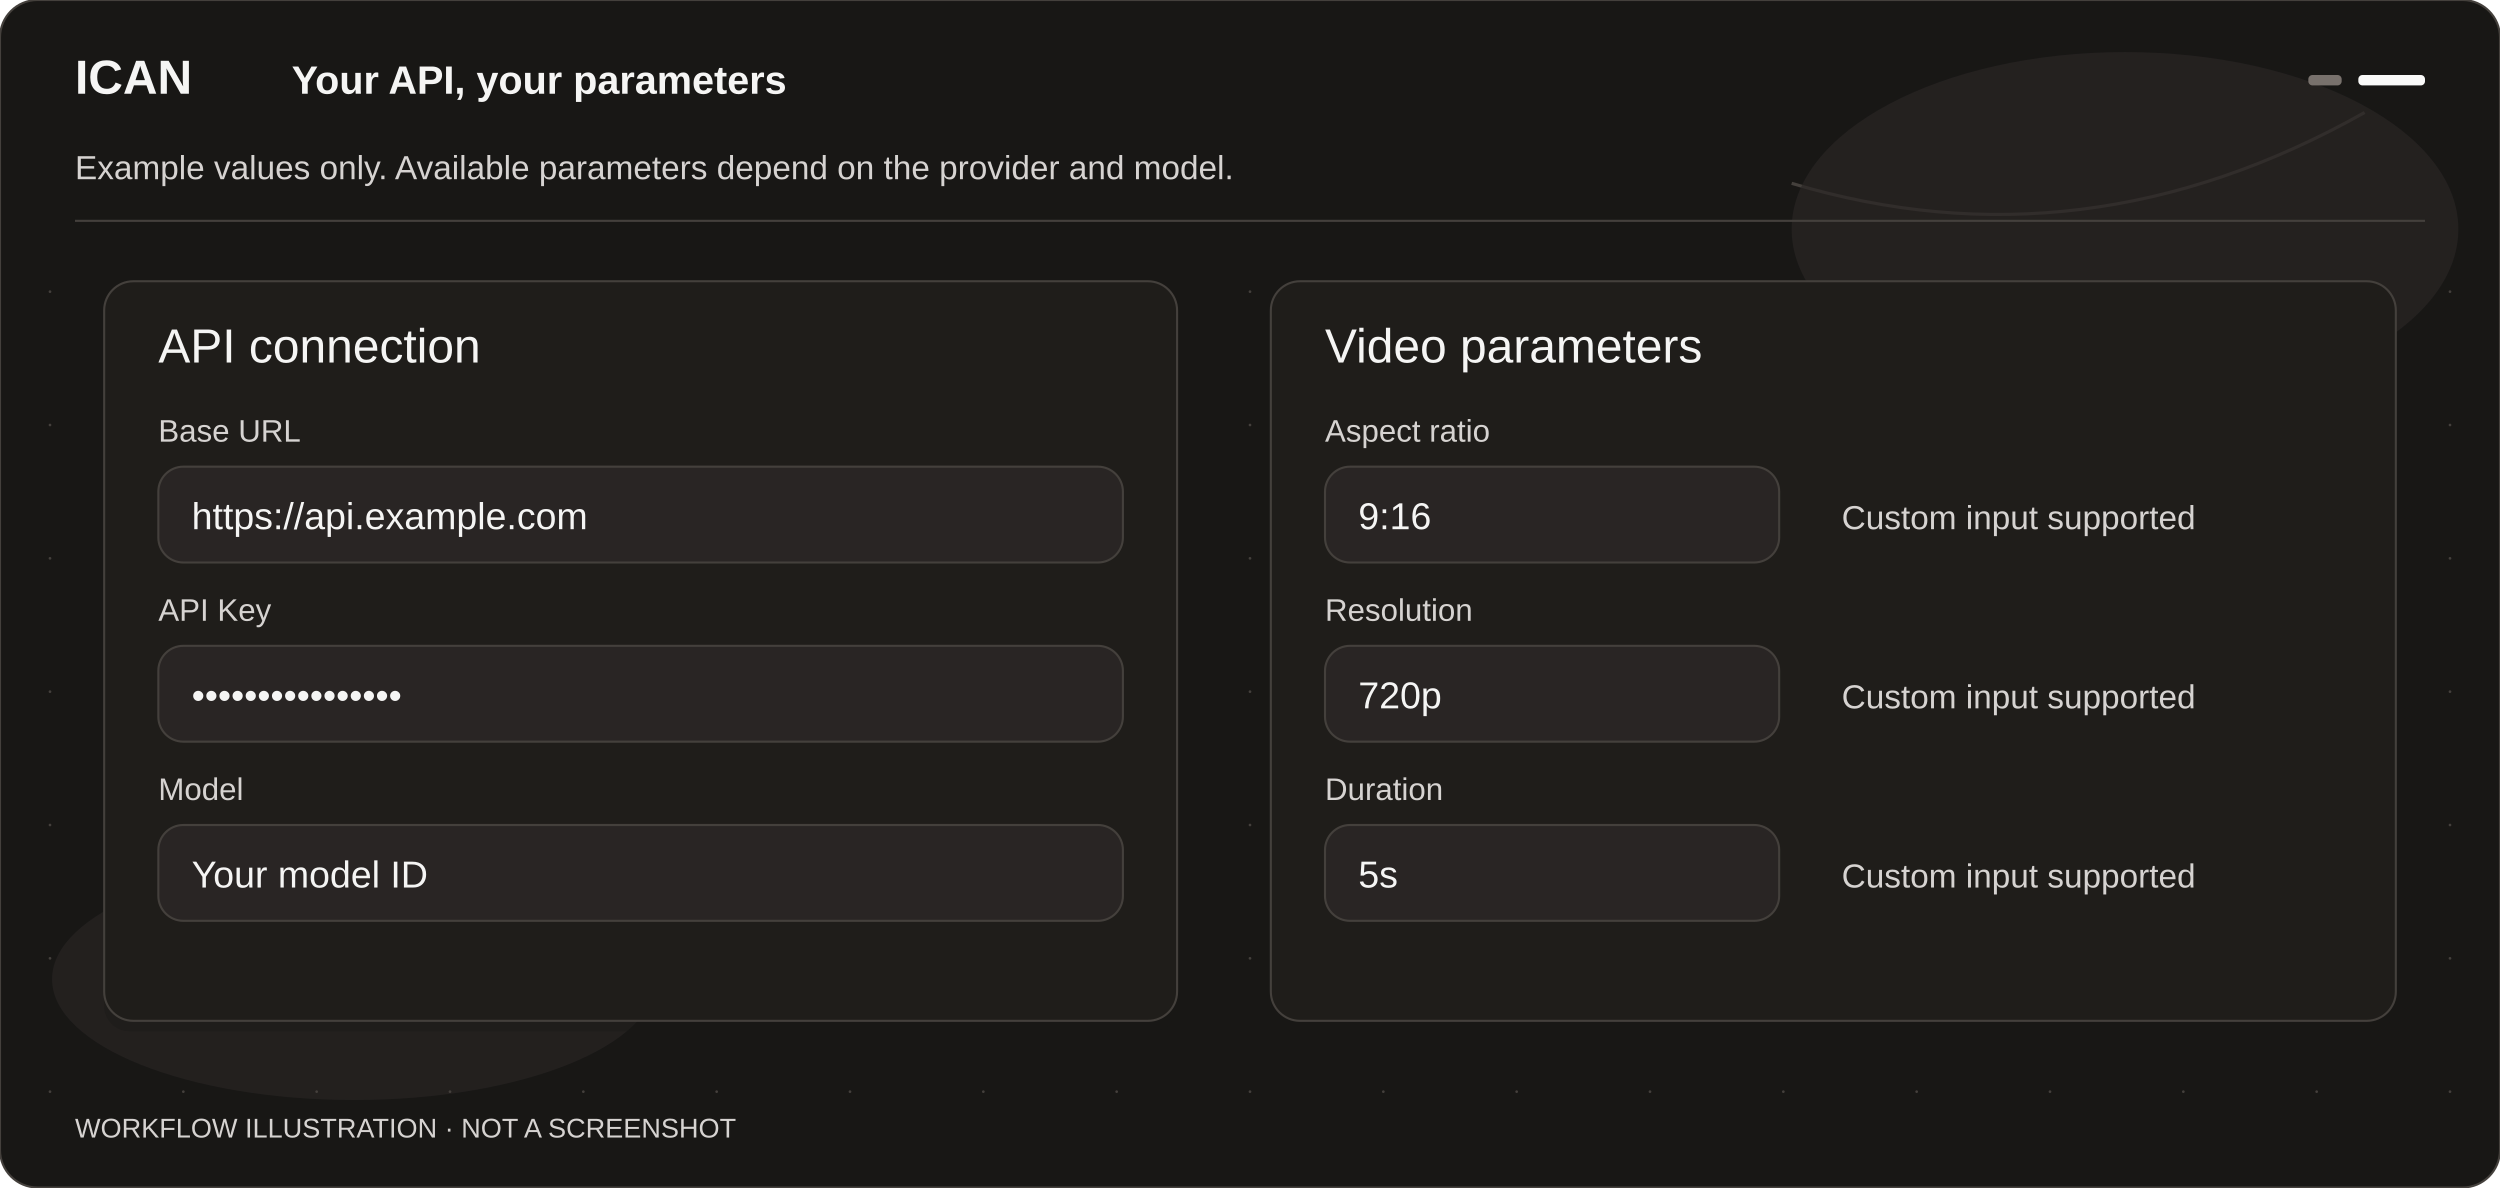
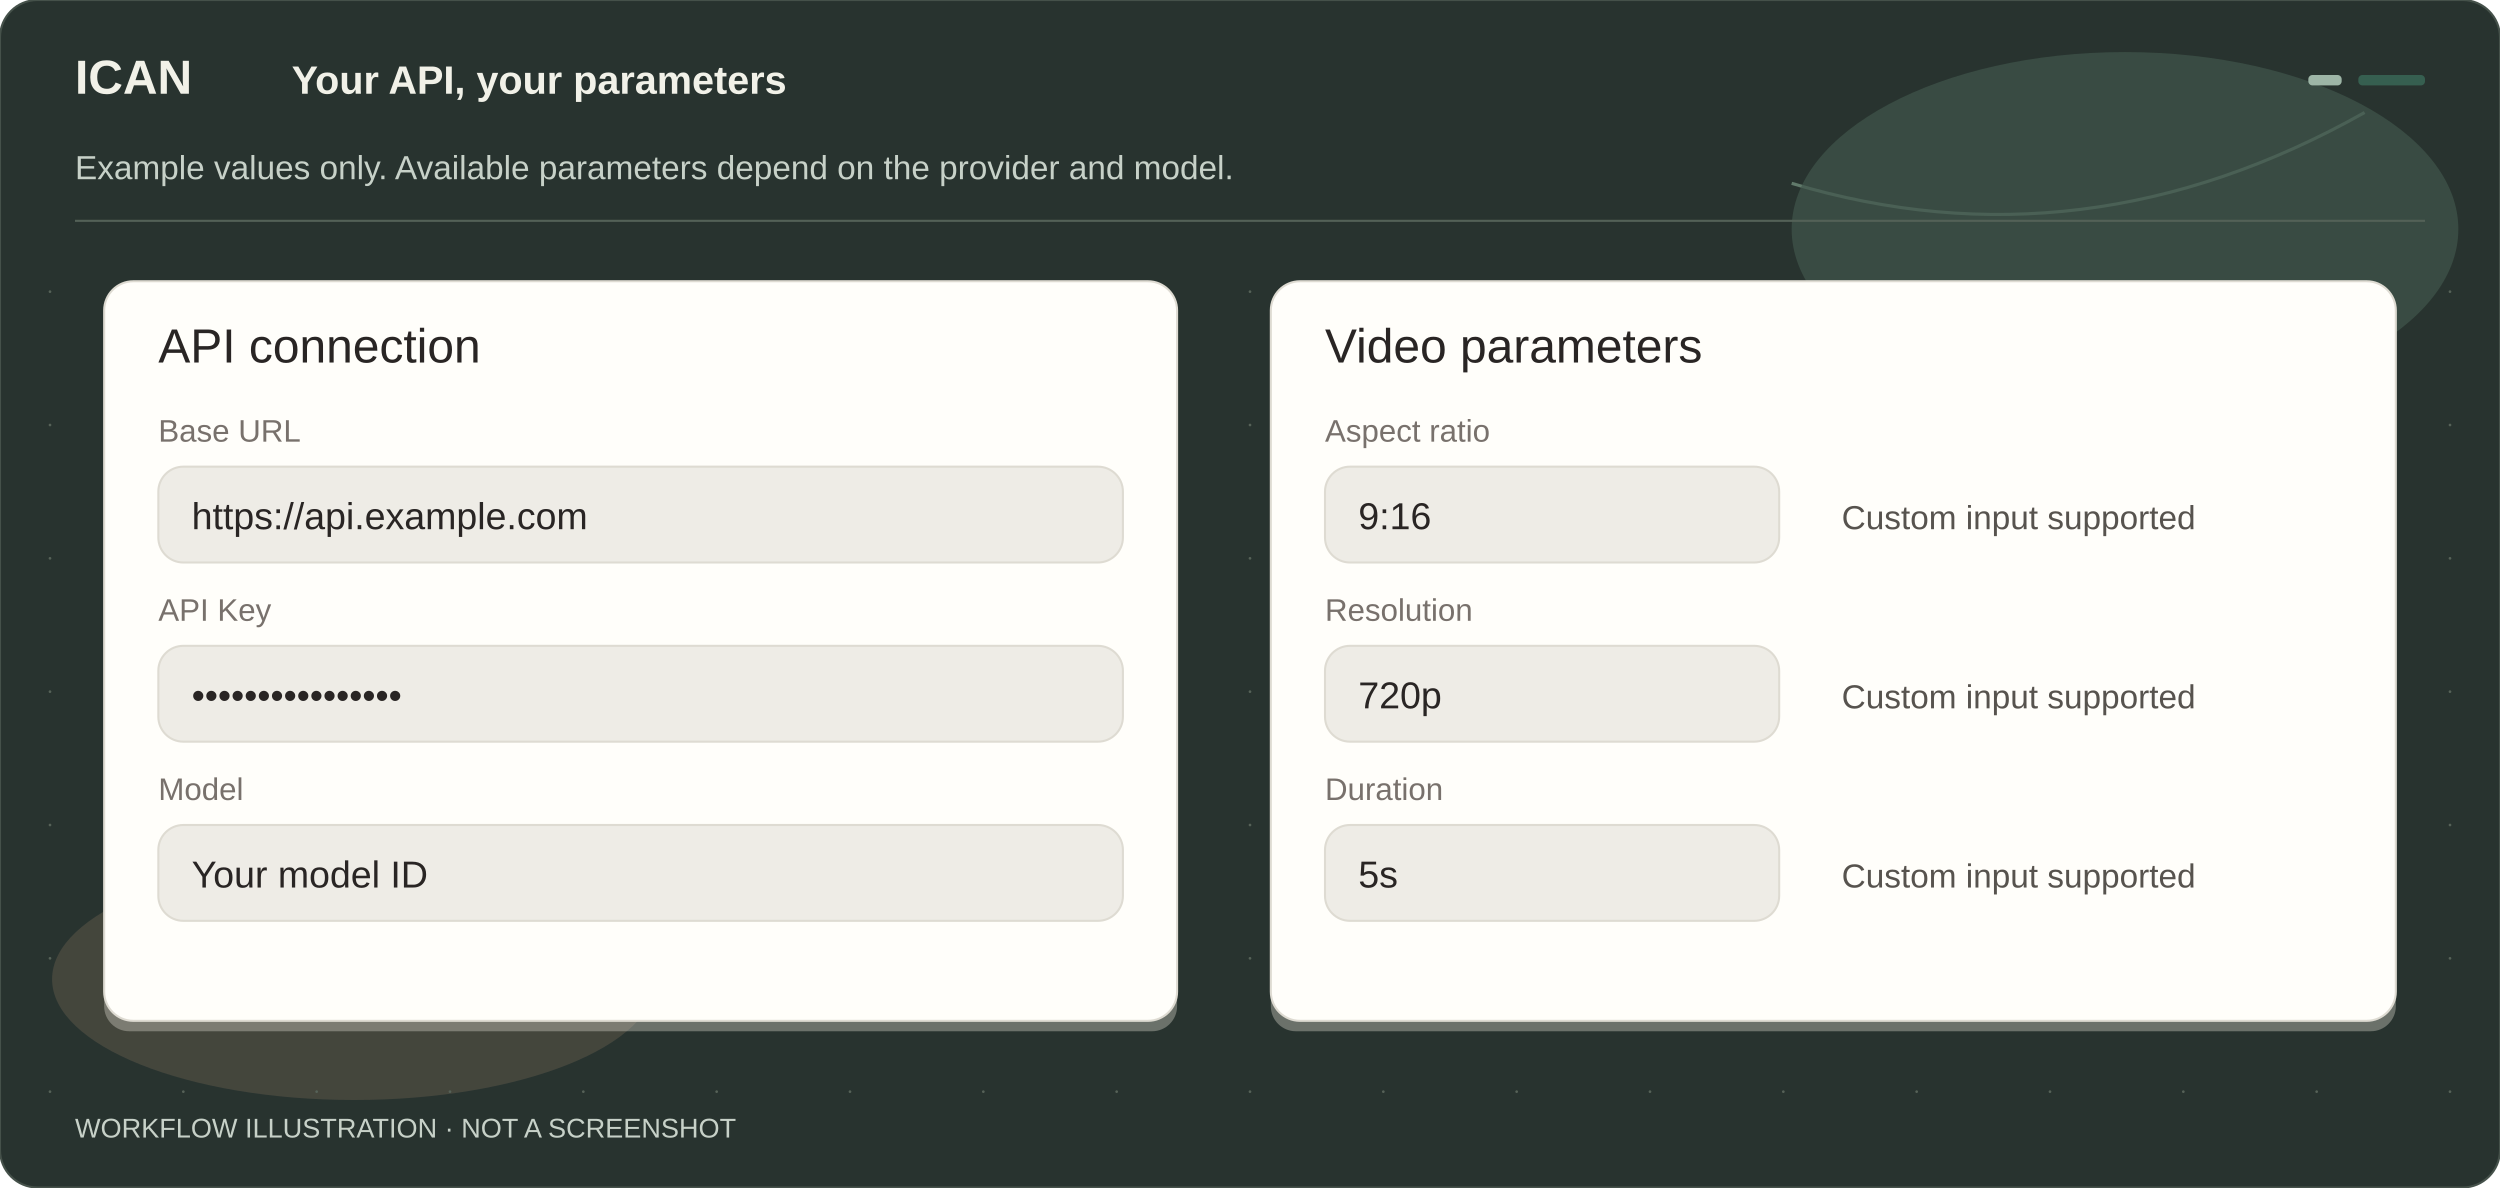
<svg xmlns="http://www.w3.org/2000/svg" width="1200" height="570" viewBox="0 0 1200 570" role="img" aria-labelledby="title desc" font-family="Arial, 'Noto Sans CJK SC', 'Microsoft YaHei', sans-serif">
-   <rect x="0" y="0" width="1200" height="570" rx="18" fill="#181715" stroke="#44403c" />
-   <path d="M860 88 Q1000 130 1135 54" fill="none" stroke="#44403c" stroke-width="1.5" />
-   <ellipse cx="170" cy="470" rx="145" ry="58" fill="#292524" opacity=".65" />
-   <ellipse cx="1020" cy="110" rx="160" ry="85" fill="#292524" opacity=".7" />
-   <g fill="#44403c">
+   <rect x="0" y="0" width="1200" height="570" rx="18" fill="#28332f" stroke="#45514a" />
+   <path d="M860 88 Q1000 130 1135 54" fill="none" stroke="#617a6b" stroke-width="1.5" />
+   <ellipse cx="170" cy="470" rx="145" ry="58" fill="#535044" opacity=".65" />
+   <ellipse cx="1020" cy="110" rx="160" ry="85" fill="#40564b" opacity=".7" />
+   <g fill="#566258">
    <circle cx="24" cy="140" r=".65" />
    <circle cx="24" cy="204" r=".65" />
    <circle cx="24" cy="268" r=".65" />
    <circle cx="24" cy="332" r=".65" />
    <circle cx="24" cy="396" r=".65" />
    <circle cx="24" cy="460" r=".65" />
    <circle cx="24" cy="524" r=".65" />
    <circle cx="88" cy="140" r=".65" />
    <circle cx="88" cy="204" r=".65" />
    <circle cx="88" cy="268" r=".65" />
    <circle cx="88" cy="332" r=".65" />
    <circle cx="88" cy="396" r=".65" />
    <circle cx="88" cy="460" r=".65" />
    <circle cx="88" cy="524" r=".65" />
    <circle cx="152" cy="140" r=".65" />
    <circle cx="152" cy="204" r=".65" />
    <circle cx="152" cy="268" r=".65" />
    <circle cx="152" cy="332" r=".65" />
    <circle cx="152" cy="396" r=".65" />
    <circle cx="152" cy="460" r=".65" />
    <circle cx="152" cy="524" r=".65" />
    <circle cx="216" cy="140" r=".65" />
    <circle cx="216" cy="204" r=".65" />
    <circle cx="216" cy="268" r=".65" />
    <circle cx="216" cy="332" r=".65" />
    <circle cx="216" cy="396" r=".65" />
    <circle cx="216" cy="460" r=".65" />
    <circle cx="216" cy="524" r=".65" />
    <circle cx="280" cy="140" r=".65" />
    <circle cx="280" cy="204" r=".65" />
    <circle cx="280" cy="268" r=".65" />
    <circle cx="280" cy="332" r=".65" />
    <circle cx="280" cy="396" r=".65" />
    <circle cx="280" cy="460" r=".65" />
    <circle cx="280" cy="524" r=".65" />
    <circle cx="344" cy="140" r=".65" />
    <circle cx="344" cy="204" r=".65" />
    <circle cx="344" cy="268" r=".65" />
    <circle cx="344" cy="332" r=".65" />
    <circle cx="344" cy="396" r=".65" />
    <circle cx="344" cy="460" r=".65" />
    <circle cx="344" cy="524" r=".65" />
    <circle cx="408" cy="140" r=".65" />
    <circle cx="408" cy="204" r=".65" />
    <circle cx="408" cy="268" r=".65" />
    <circle cx="408" cy="332" r=".65" />
    <circle cx="408" cy="396" r=".65" />
    <circle cx="408" cy="460" r=".65" />
    <circle cx="408" cy="524" r=".65" />
    <circle cx="472" cy="140" r=".65" />
    <circle cx="472" cy="204" r=".65" />
    <circle cx="472" cy="268" r=".65" />
    <circle cx="472" cy="332" r=".65" />
    <circle cx="472" cy="396" r=".65" />
    <circle cx="472" cy="460" r=".65" />
    <circle cx="472" cy="524" r=".65" />
    <circle cx="536" cy="140" r=".65" />
    <circle cx="536" cy="204" r=".65" />
    <circle cx="536" cy="268" r=".65" />
    <circle cx="536" cy="332" r=".65" />
    <circle cx="536" cy="396" r=".65" />
    <circle cx="536" cy="460" r=".65" />
    <circle cx="536" cy="524" r=".65" />
    <circle cx="600" cy="140" r=".65" />
    <circle cx="600" cy="204" r=".65" />
    <circle cx="600" cy="268" r=".65" />
    <circle cx="600" cy="332" r=".65" />
    <circle cx="600" cy="396" r=".65" />
    <circle cx="600" cy="460" r=".65" />
    <circle cx="600" cy="524" r=".65" />
    <circle cx="664" cy="140" r=".65" />
    <circle cx="664" cy="204" r=".65" />
    <circle cx="664" cy="268" r=".65" />
    <circle cx="664" cy="332" r=".65" />
    <circle cx="664" cy="396" r=".65" />
    <circle cx="664" cy="460" r=".65" />
    <circle cx="664" cy="524" r=".65" />
    <circle cx="728" cy="140" r=".65" />
    <circle cx="728" cy="204" r=".65" />
    <circle cx="728" cy="268" r=".65" />
    <circle cx="728" cy="332" r=".65" />
    <circle cx="728" cy="396" r=".65" />
    <circle cx="728" cy="460" r=".65" />
    <circle cx="728" cy="524" r=".65" />
    <circle cx="792" cy="140" r=".65" />
    <circle cx="792" cy="204" r=".65" />
    <circle cx="792" cy="268" r=".65" />
    <circle cx="792" cy="332" r=".65" />
    <circle cx="792" cy="396" r=".65" />
    <circle cx="792" cy="460" r=".65" />
    <circle cx="792" cy="524" r=".65" />
    <circle cx="856" cy="140" r=".65" />
    <circle cx="856" cy="204" r=".65" />
    <circle cx="856" cy="268" r=".65" />
    <circle cx="856" cy="332" r=".65" />
    <circle cx="856" cy="396" r=".65" />
    <circle cx="856" cy="460" r=".65" />
    <circle cx="856" cy="524" r=".65" />
    <circle cx="920" cy="140" r=".65" />
    <circle cx="920" cy="204" r=".65" />
    <circle cx="920" cy="268" r=".65" />
    <circle cx="920" cy="332" r=".65" />
    <circle cx="920" cy="396" r=".65" />
    <circle cx="920" cy="460" r=".65" />
    <circle cx="920" cy="524" r=".65" />
    <circle cx="984" cy="140" r=".65" />
    <circle cx="984" cy="204" r=".65" />
    <circle cx="984" cy="268" r=".65" />
    <circle cx="984" cy="332" r=".65" />
    <circle cx="984" cy="396" r=".65" />
    <circle cx="984" cy="460" r=".65" />
    <circle cx="984" cy="524" r=".65" />
    <circle cx="1048" cy="140" r=".65" />
    <circle cx="1048" cy="204" r=".65" />
    <circle cx="1048" cy="268" r=".65" />
    <circle cx="1048" cy="332" r=".65" />
    <circle cx="1048" cy="396" r=".65" />
    <circle cx="1048" cy="460" r=".65" />
    <circle cx="1048" cy="524" r=".65" />
    <circle cx="1112" cy="140" r=".65" />
    <circle cx="1112" cy="204" r=".65" />
    <circle cx="1112" cy="268" r=".65" />
    <circle cx="1112" cy="332" r=".65" />
    <circle cx="1112" cy="396" r=".65" />
    <circle cx="1112" cy="460" r=".65" />
    <circle cx="1112" cy="524" r=".65" />
    <circle cx="1176" cy="140" r=".65" />
    <circle cx="1176" cy="204" r=".65" />
    <circle cx="1176" cy="268" r=".65" />
    <circle cx="1176" cy="332" r=".65" />
    <circle cx="1176" cy="396" r=".65" />
    <circle cx="1176" cy="460" r=".65" />
    <circle cx="1176" cy="524" r=".65" />
  </g>
  <g font-family="Arial, 'Noto Sans CJK SC', 'Microsoft YaHei', sans-serif">
-     <path d="M36 106 H1164" stroke="#44403c" />
-     <text x="36" y="45" font-size="23" fill="#f5f5f4" font-weight="700">ICAN</text>
-     <text x="140" y="45" font-size="19" fill="#f5f5f4" font-weight="600">Your API, your parameters</text>
-     <text x="36" y="86" font-size="16" fill="#d6d3d1">Example values only. Available parameters depend on the provider and model.</text>
-     <text x="36" y="546" font-size="13" fill="#d6d3d1">WORKFLOW ILLUSTRATION · NOT A SCREENSHOT</text>
-     <rect x="50" y="140.0" width="515" height="355" rx="12" fill="#181715" stroke="none" opacity=".38" />
-     <rect x="50" y="135" width="515" height="355" rx="14" fill="#1f1d1a" stroke="#44403c" />
-     <rect x="610" y="140.0" width="540" height="355" rx="12" fill="#181715" stroke="none" opacity=".38" />
-     <rect x="610" y="135" width="540" height="355" rx="14" fill="#1f1d1a" stroke="#44403c" />
-     <text x="76" y="174" font-size="23" fill="#f5f5f4">API connection</text>
-     <text x="636" y="174" font-size="23" fill="#f5f5f4">Video parameters</text>
-     <text x="76" y="212" font-size="15" fill="#d6d3d1">Base URL</text>
-     <rect x="76" y="224" width="463" height="46" rx="12" fill="#292524" stroke="#44403c" />
-     <text x="92" y="254" font-size="18" fill="#f5f5f4">https://api.example.com</text>
-     <text x="76" y="298" font-size="15" fill="#d6d3d1">API Key</text>
-     <rect x="76" y="310" width="463" height="46" rx="12" fill="#292524" stroke="#44403c" />
-     <text x="92" y="340" font-size="18" fill="#f5f5f4">••••••••••••••••</text>
-     <text x="76" y="384" font-size="15" fill="#d6d3d1">Model</text>
-     <rect x="76" y="396" width="463" height="46" rx="12" fill="#292524" stroke="#44403c" />
-     <text x="92" y="426" font-size="18" fill="#f5f5f4">Your model ID</text>
-     <text x="636" y="212" font-size="15" fill="#d6d3d1">Aspect ratio</text>
-     <rect x="636" y="224" width="218" height="46" rx="12" fill="#292524" stroke="#44403c" />
-     <text x="652" y="254" font-size="18" fill="#f5f5f4">9:16</text>
-     <text x="884" y="254" font-size="16" fill="#d6d3d1">Custom input supported</text>
-     <text x="636" y="298" font-size="15" fill="#d6d3d1">Resolution</text>
-     <rect x="636" y="310" width="218" height="46" rx="12" fill="#292524" stroke="#44403c" />
-     <text x="652" y="340" font-size="18" fill="#f5f5f4">720p</text>
-     <text x="884" y="340" font-size="16" fill="#d6d3d1">Custom input supported</text>
-     <text x="636" y="384" font-size="15" fill="#d6d3d1">Duration</text>
-     <rect x="636" y="396" width="218" height="46" rx="12" fill="#292524" stroke="#44403c" />
-     <text x="652" y="426" font-size="18" fill="#f5f5f4">5s</text>
-     <text x="884" y="426" font-size="16" fill="#d6d3d1">Custom input supported</text>
-     <rect x="1108" y="36" width="16" height="5" rx="2" fill="#78716c" />
-     <rect x="1132" y="36" width="32" height="5" rx="2" fill="#fafaf9" />
+     <path d="M36 106 H1164" stroke="#536157" />
+     <text x="36" y="45" font-size="23" fill="#f1f1e8" font-weight="700">ICAN</text>
+     <text x="140" y="45" font-size="19" fill="#f1f1e8" font-weight="600">Your API, your parameters</text>
+     <text x="36" y="86" font-size="16" fill="#c7d1c8">Example values only. Available parameters depend on the provider and model.</text>
+     <text x="36" y="546" font-size="13" fill="#c7d1c8">WORKFLOW ILLUSTRATION · NOT A SCREENSHOT</text>
+     <rect x="50" y="140.0" width="515" height="355" rx="12" fill="#d8d6cb" stroke="none" opacity=".38" />
+     <rect x="50" y="135" width="515" height="355" rx="14" fill="#fffefa" stroke="#dedbd2" />
+     <rect x="610" y="140.0" width="540" height="355" rx="12" fill="#d8d6cb" stroke="none" opacity=".38" />
+     <rect x="610" y="135" width="540" height="355" rx="14" fill="#fffefa" stroke="#dedbd2" />
+     <text x="76" y="174" font-size="23" fill="#292524">API connection</text>
+     <text x="636" y="174" font-size="23" fill="#292524">Video parameters</text>
+     <text x="76" y="212" font-size="15" fill="#78716c">Base URL</text>
+     <rect x="76" y="224" width="463" height="46" rx="12" fill="#eeece6" stroke="#dedbd2" />
+     <text x="92" y="254" font-size="18" fill="#292524">https://api.example.com</text>
+     <text x="76" y="298" font-size="15" fill="#78716c">API Key</text>
+     <rect x="76" y="310" width="463" height="46" rx="12" fill="#eeece6" stroke="#dedbd2" />
+     <text x="92" y="340" font-size="18" fill="#292524">••••••••••••••••</text>
+     <text x="76" y="384" font-size="15" fill="#78716c">Model</text>
+     <rect x="76" y="396" width="463" height="46" rx="12" fill="#eeece6" stroke="#dedbd2" />
+     <text x="92" y="426" font-size="18" fill="#292524">Your model ID</text>
+     <text x="636" y="212" font-size="15" fill="#78716c">Aspect ratio</text>
+     <rect x="636" y="224" width="218" height="46" rx="12" fill="#eeece6" stroke="#dedbd2" />
+     <text x="652" y="254" font-size="18" fill="#292524">9:16</text>
+     <text x="884" y="254" font-size="16" fill="#57534e">Custom input supported</text>
+     <text x="636" y="298" font-size="15" fill="#78716c">Resolution</text>
+     <rect x="636" y="310" width="218" height="46" rx="12" fill="#eeece6" stroke="#dedbd2" />
+     <text x="652" y="340" font-size="18" fill="#292524">720p</text>
+     <text x="884" y="340" font-size="16" fill="#57534e">Custom input supported</text>
+     <text x="636" y="384" font-size="15" fill="#78716c">Duration</text>
+     <rect x="636" y="396" width="218" height="46" rx="12" fill="#eeece6" stroke="#dedbd2" />
+     <text x="652" y="426" font-size="18" fill="#292524">5s</text>
+     <text x="884" y="426" font-size="16" fill="#57534e">Custom input supported</text>
+     <rect x="1108" y="36" width="16" height="5" rx="2" fill="#9db5a6" />
+     <rect x="1132" y="36" width="32" height="5" rx="2" fill="#365f50" />
  </g>
</svg>
